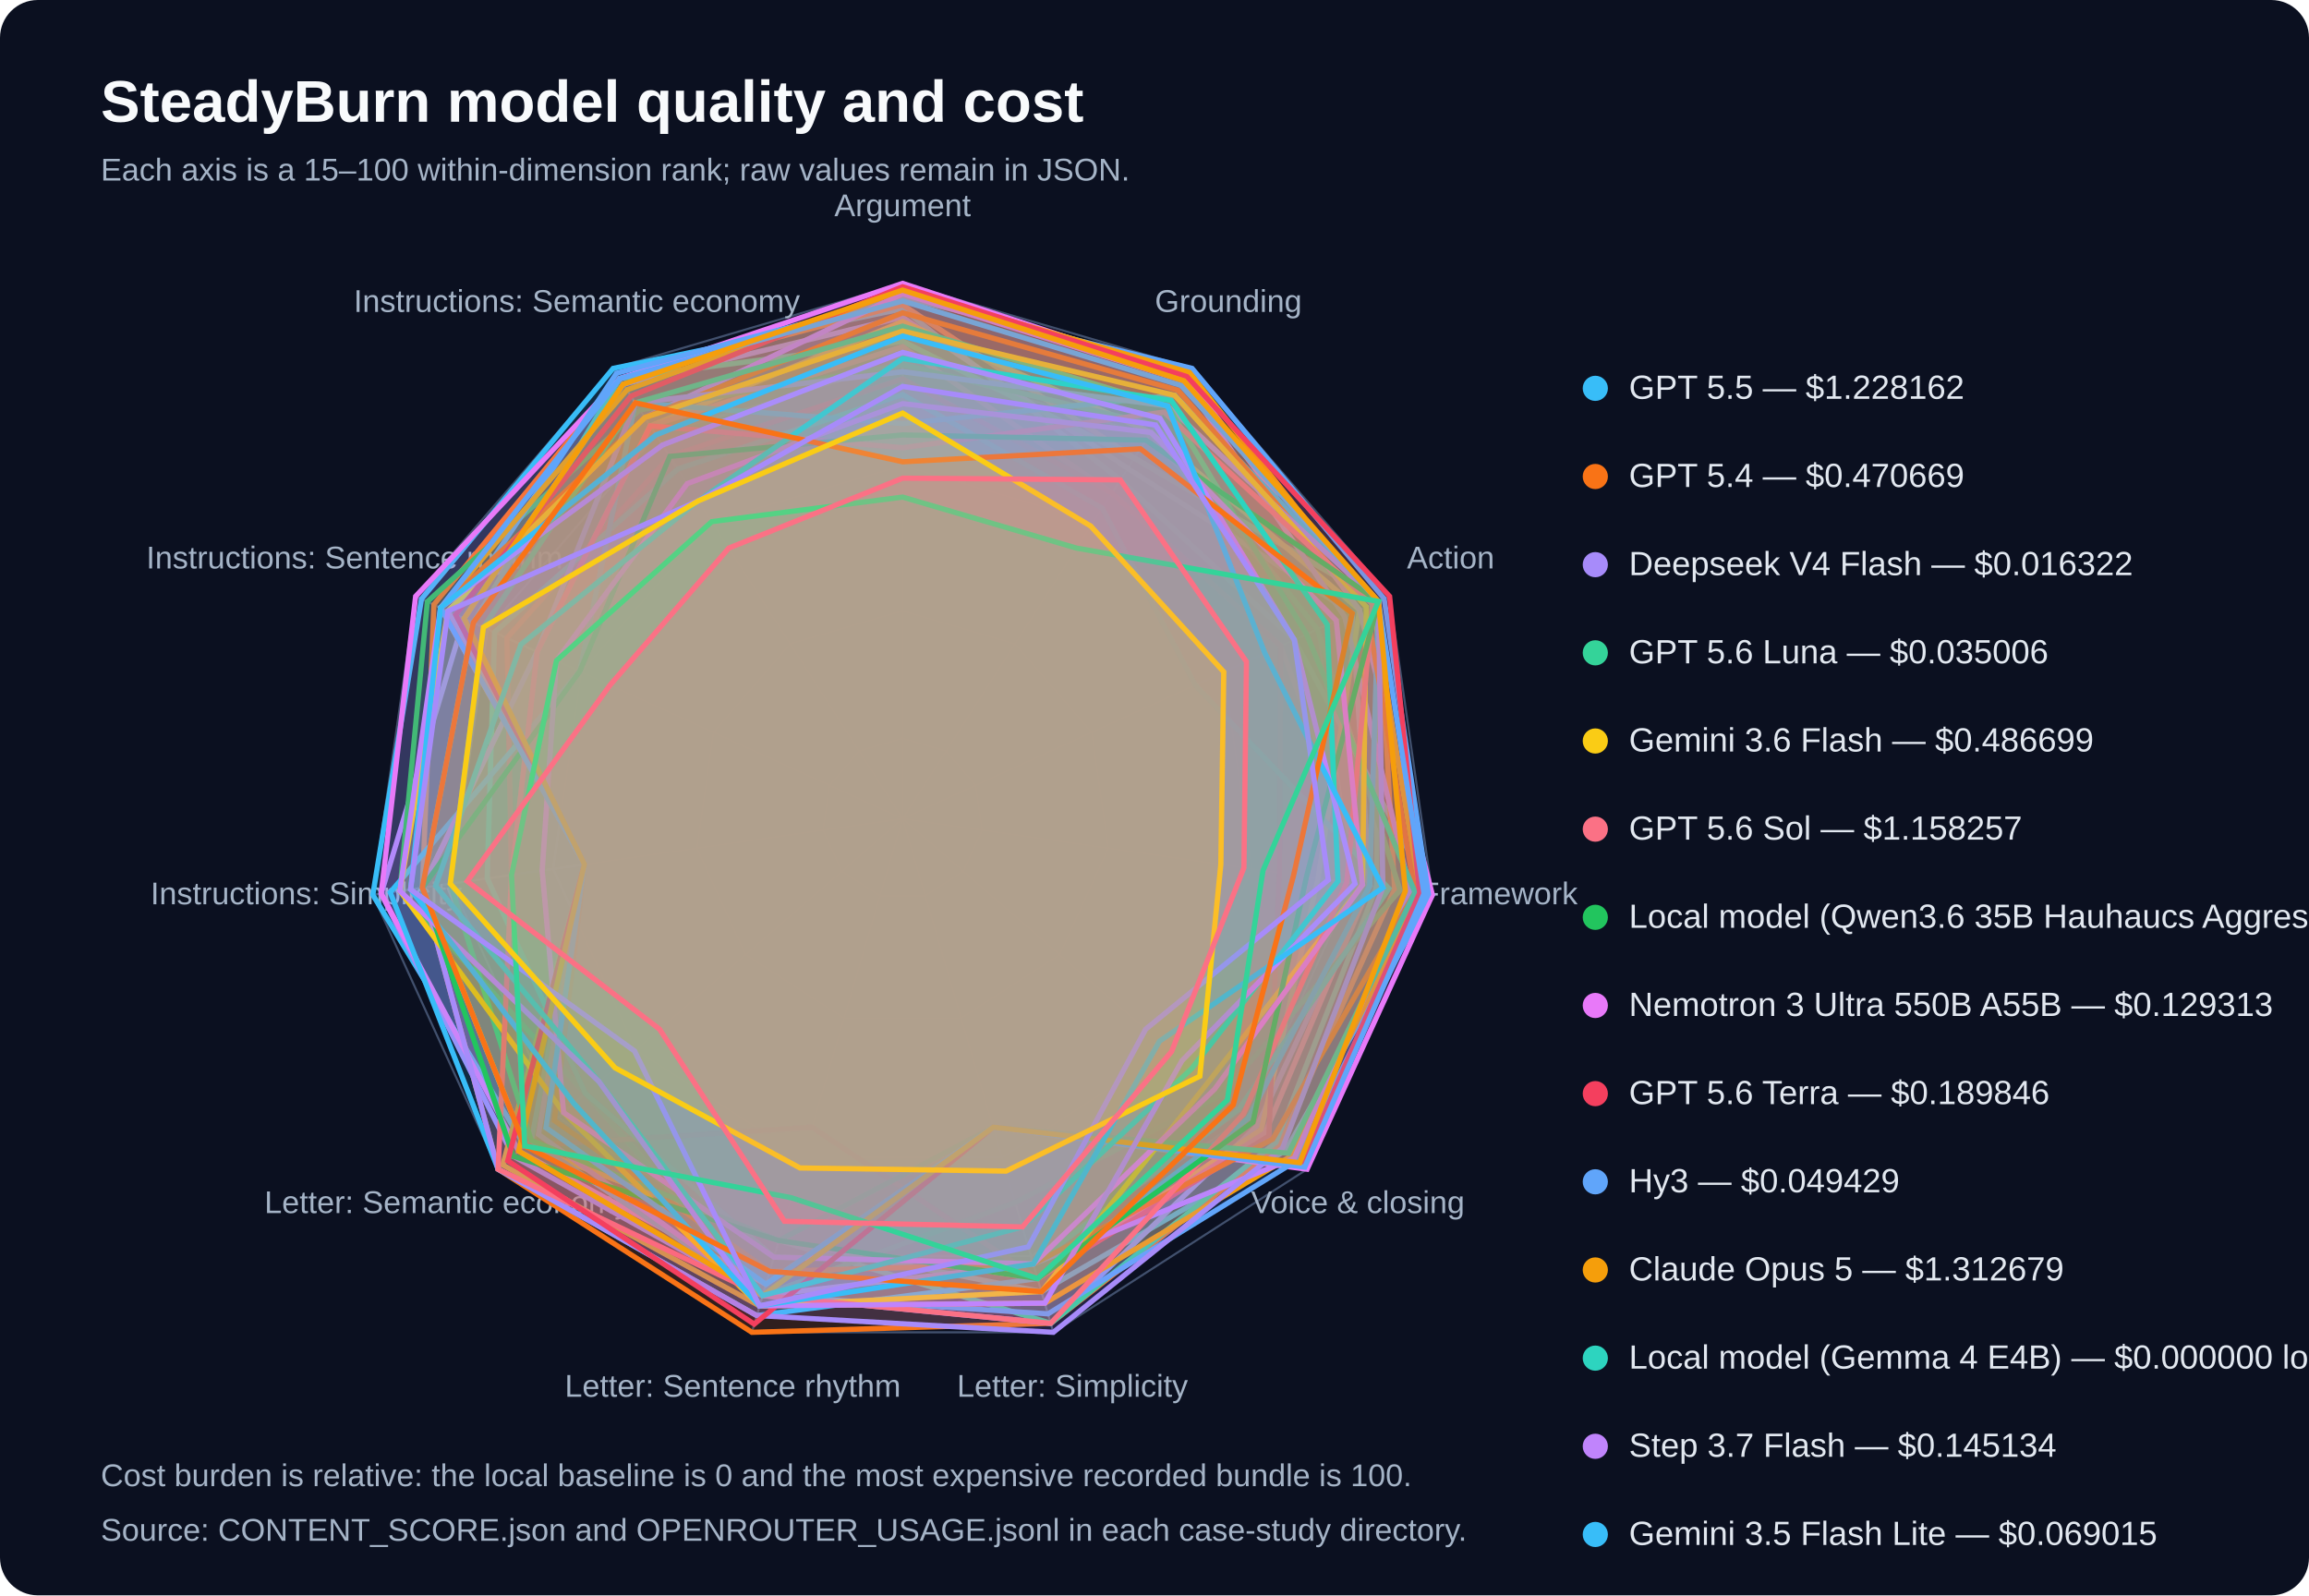
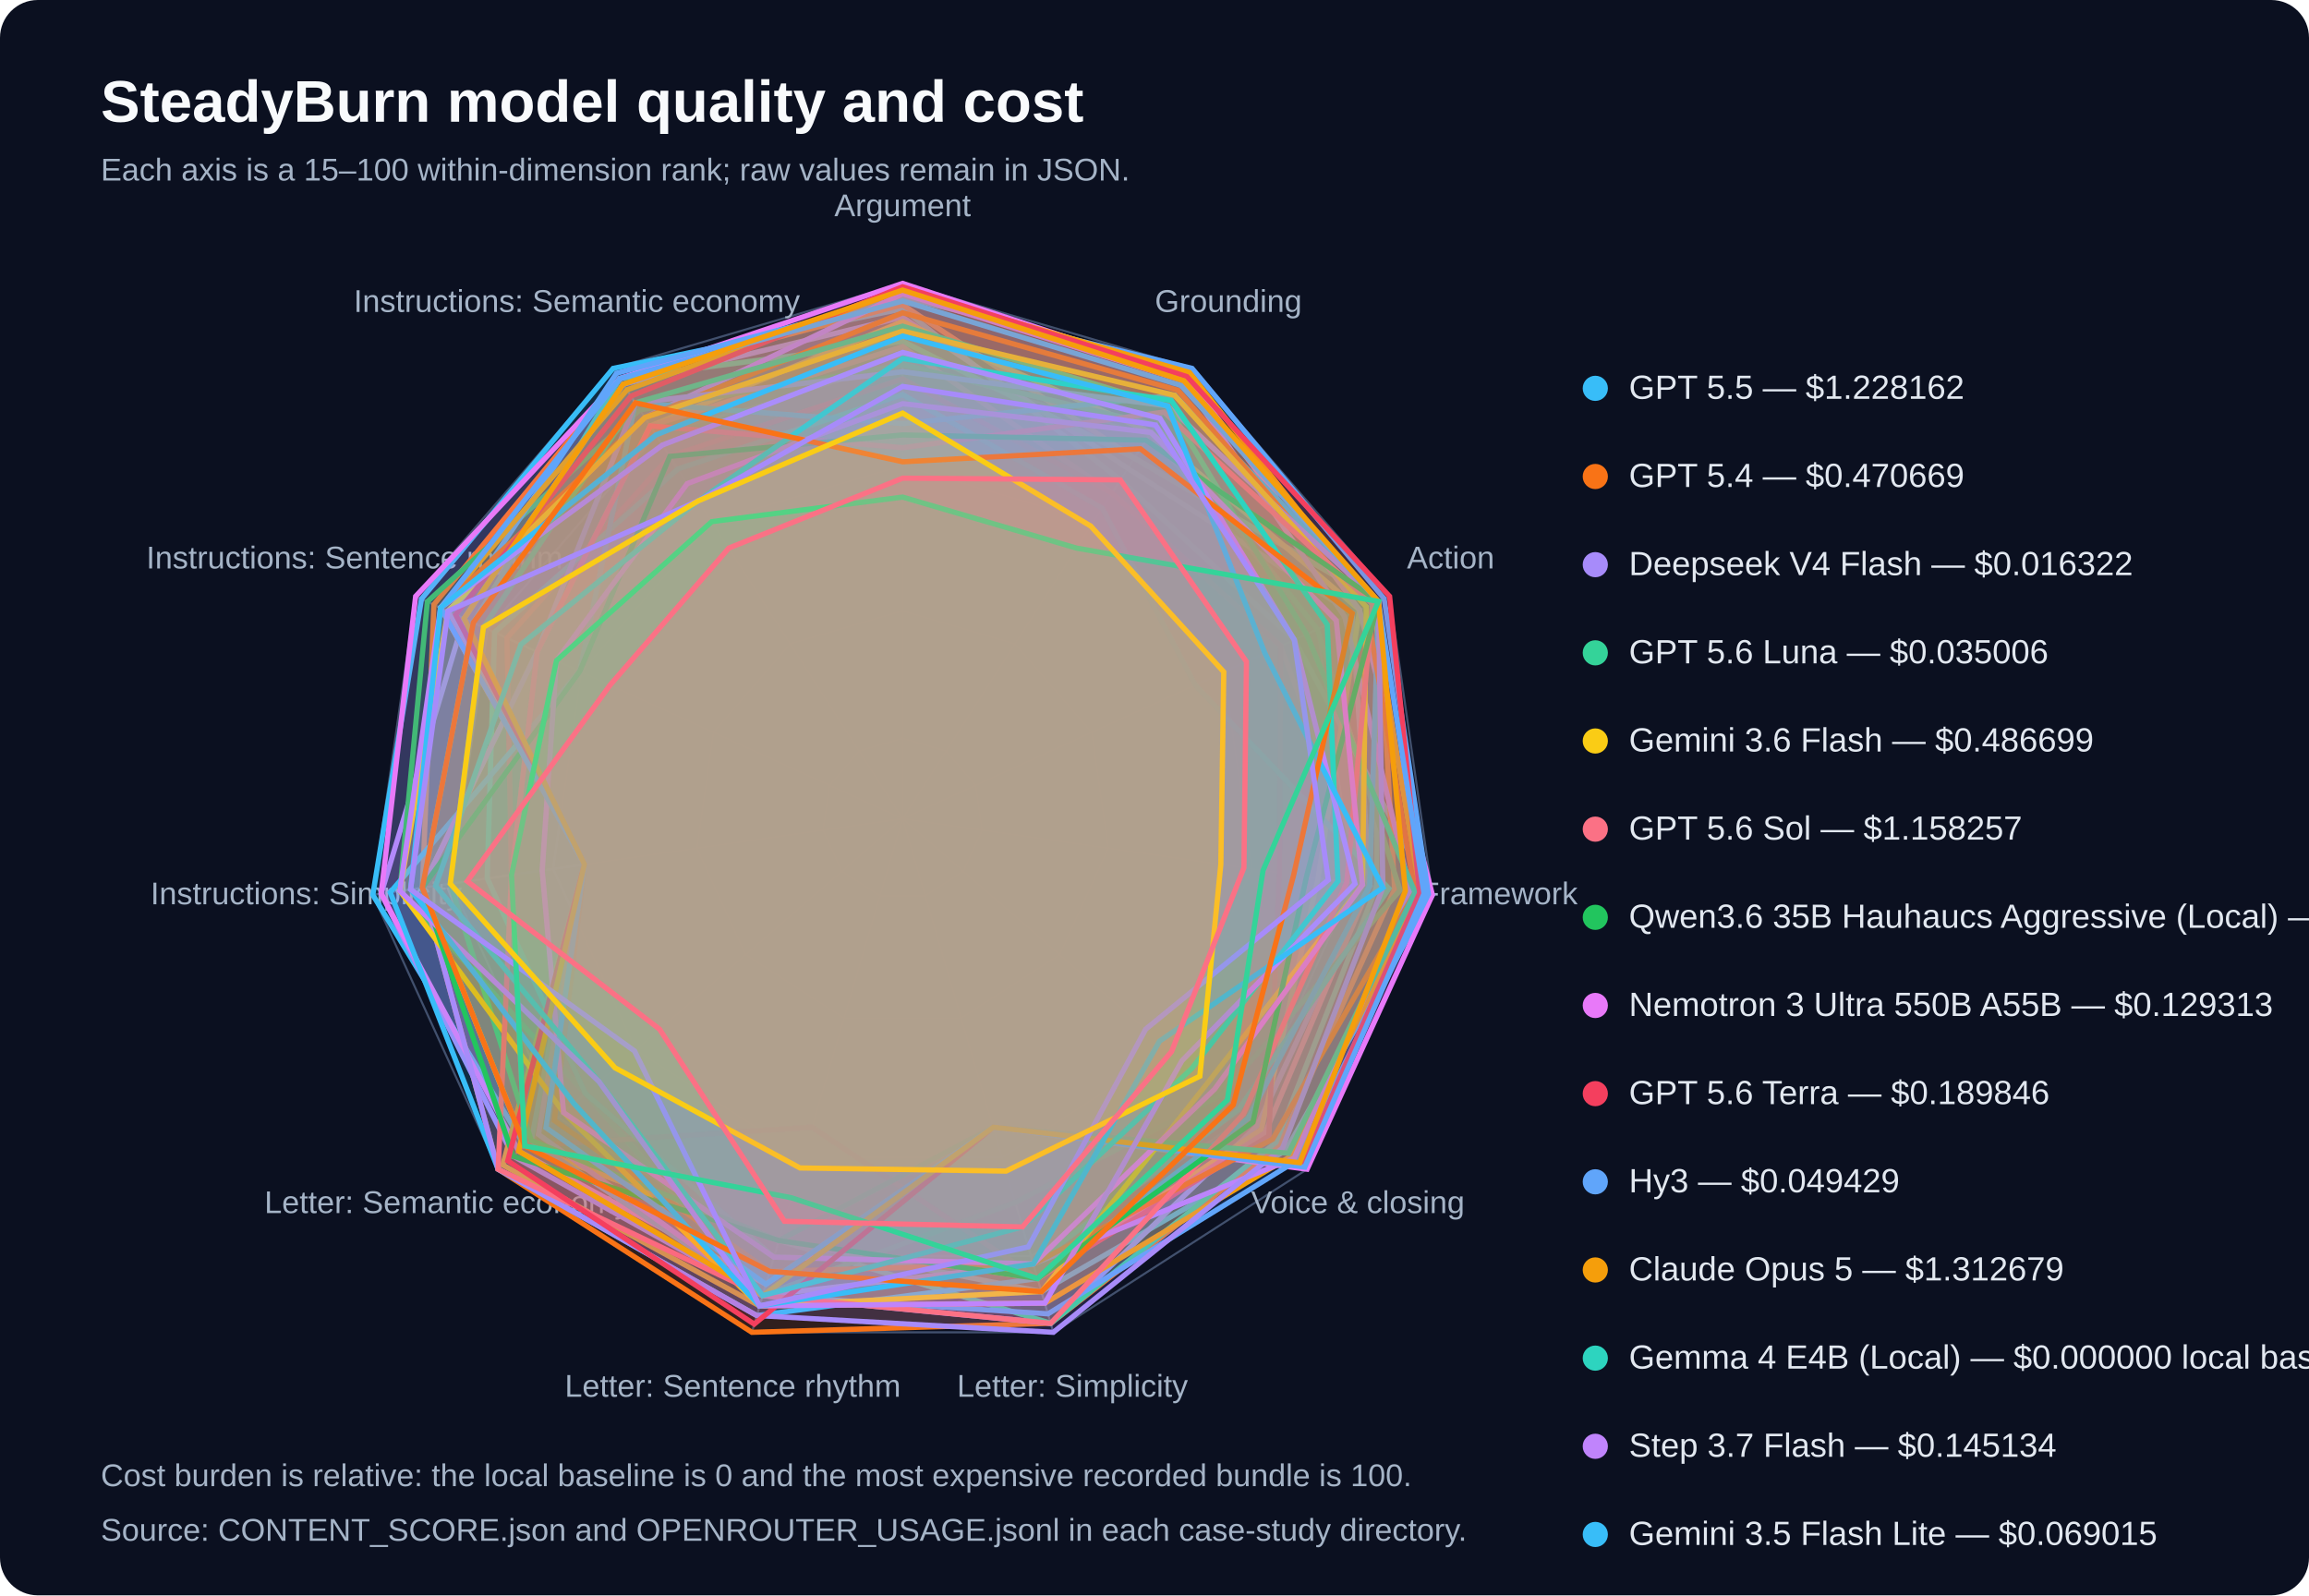
<svg xmlns="http://www.w3.org/2000/svg" width="1100" height="760" viewBox="0 0 1100 760" role="img" aria-labelledby="title description">
  <style>.bg{fill:#0b1020}.title{fill:#f8fafc;font:700 28px Arial,sans-serif}.sub,.axis-label,.note{fill:#a5b4c7;font:15px Arial,sans-serif}.grid{fill:none;stroke:#41506d;stroke-width:1}.spoke{stroke:#41506d;stroke-width:1}.legend{fill:#e2e8f0;font:16px Arial,sans-serif}</style>
  <rect class="bg" width="1100" height="760" rx="18" />
  <text class="title" x="48" y="58">SteadyBurn model quality and cost</text>
  <text class="sub" x="48" y="86">Each axis is a 15–100 within-dimension rank; raw values remain in JSON.</text>
  <polygon class="grid" points="430.0,351.7 450.7,357.8 464.8,374.1 467.9,395.5 458.9,415.1 440.8,426.7 419.2,426.7 401.1,415.1 392.1,395.5 395.2,374.1 409.3,357.8" />
  <polygon class="grid" points="430.0,291.0 483.5,306.7 520.1,348.9 528.0,404.1 504.8,454.8 457.9,485.0 402.1,485.0 355.2,454.8 332.0,404.1 339.9,348.9 376.5,306.7" />
  <polygon class="grid" points="430.0,221.8 520.9,248.5 583.0,320.1 596.5,413.9 557.1,500.2 477.4,551.4 382.6,551.4 302.9,500.2 263.5,413.9 277.0,320.1 339.1,248.5" />
  <polygon class="grid" points="430.0,172.8 547.5,207.2 627.6,299.8 645.0,420.9 594.2,532.3 491.2,598.4 368.8,598.4 265.8,532.3 215.0,420.9 232.4,299.8 312.5,207.2" />
  <polygon class="grid" points="430.0,135.0 567.9,175.5 662.0,284.1 682.4,426.3 622.7,557.0 501.8,634.7 358.2,634.7 237.3,557.0 177.6,426.3 198.0,284.1 292.1,175.5" />
  <line class="spoke" x1="430" y1="390" x2="430.0" y2="135.0" />
  <text class="axis-label" x="430.0" y="103.0" text-anchor="middle">Argument</text>
  <line class="spoke" x1="430" y1="390" x2="567.9" y2="175.5" />
  <text class="axis-label" x="585.2" y="148.6" text-anchor="middle">Grounding</text>
  <line class="spoke" x1="430" y1="390" x2="662.0" y2="284.1" />
  <text class="axis-label" x="691.1" y="270.8" text-anchor="middle">Action</text>
  <line class="spoke" x1="430" y1="390" x2="682.4" y2="426.3" />
  <text class="axis-label" x="714.1" y="430.8" text-anchor="middle">Framework</text>
  <line class="spoke" x1="430" y1="390" x2="622.7" y2="557.0" />
  <text class="axis-label" x="646.9" y="577.9" text-anchor="middle">Voice &amp; closing</text>
  <line class="spoke" x1="430" y1="390" x2="501.8" y2="634.7" />
  <text class="axis-label" x="510.9" y="665.4" text-anchor="middle">Letter: Simplicity</text>
  <line class="spoke" x1="430" y1="390" x2="358.2" y2="634.7" />
  <text class="axis-label" x="349.1" y="665.4" text-anchor="middle">Letter: Sentence rhythm</text>
  <line class="spoke" x1="430" y1="390" x2="237.3" y2="557.0" />
  <text class="axis-label" x="213.1" y="577.9" text-anchor="middle">Letter: Semantic economy</text>
  <line class="spoke" x1="430" y1="390" x2="177.6" y2="426.3" />
  <text class="axis-label" x="145.9" y="430.8" text-anchor="middle">Instructions: Simplicity</text>
  <line class="spoke" x1="430" y1="390" x2="198.0" y2="284.1" />
  <text class="axis-label" x="168.9" y="270.8" text-anchor="middle">Instructions: Sentence rhythm</text>
  <line class="spoke" x1="430" y1="390" x2="292.1" y2="175.5" />
  <text class="axis-label" x="274.8" y="148.6" text-anchor="middle">Instructions: Semantic economy</text>
  <polygon points="430.0,147.1 533.7,228.6 616.6,304.8 682.4,426.3 612.5,548.1 496.2,615.3 371.0,591.0 250.0,545.9 177.6,426.3 200.8,285.3 292.1,175.5" fill="#38bdf8" fill-opacity="0.16" stroke="#38bdf8" stroke-width="2.5" />
  <circle cx="760" cy="185" r="6" fill="#38bdf8" />
  <text class="legend" x="776" y="190">GPT 5.5 — $1.228162</text>
  <polygon points="430.0,145.2 540.4,218.2 656.7,286.5 664.4,423.7 609.5,545.5 500.6,630.4 358.2,634.7 237.3,557.0 201.2,422.9 206.7,288.0 295.3,180.3" fill="#f97316" fill-opacity="0.16" stroke="#f97316" stroke-width="2.5" />
  <circle cx="760" cy="227" r="6" fill="#f97316" />
  <text class="legend" x="776" y="232">GPT 5.4 — $0.470669</text>
  <polygon points="430.0,151.1 537.2,223.1 644.2,292.2 652.5,422.0 598.9,536.4 500.6,630.4 363.3,617.2 244.5,550.8 181.6,425.7 221.1,294.6 296.9,183.0" fill="#a78bfa" fill-opacity="0.16" stroke="#a78bfa" stroke-width="2.5" />
  <circle cx="760" cy="269" r="6" fill="#a78bfa" />
  <text class="legend" x="776" y="274">Deepseek V4 Flash — $0.016322</text>
  <polygon points="430.0,162.6 540.4,218.2 656.7,286.5 655.8,422.5 607.9,544.2 500.6,630.4 371.0,591.0 250.0,545.9 201.2,422.9 225.5,296.6 295.3,180.3" fill="#34d399" fill-opacity="0.16" stroke="#34d399" stroke-width="2.5" />
  <circle cx="760" cy="311" r="6" fill="#34d399" />
  <text class="legend" x="776" y="316">GPT 5.6 Luna — $0.035006</text>
  <polygon points="430.0,153.2 548.3,206.0 647.7,290.6 627.9,418.4 600.9,538.1 494.3,609.1 371.0,591.0 250.0,545.9 201.2,422.9 255.9,310.5 309.8,202.9" fill="#facc15" fill-opacity="0.16" stroke="#facc15" stroke-width="2.5" />
  <circle cx="760" cy="353" r="6" fill="#facc15" />
  <text class="legend" x="776" y="358">Gemini 3.6 Flash — $0.486699</text>
  <polygon points="430.0,165.2 529.7,234.9 610.1,307.7 652.5,422.0 602.7,539.7 494.3,609.1 377.0,570.6 250.0,545.9 243.7,416.8 255.9,310.5 309.8,202.9" fill="#fb7185" fill-opacity="0.16" stroke="#fb7185" stroke-width="2.5" />
  <circle cx="760" cy="395" r="6" fill="#fb7185" />
  <text class="legend" x="776" y="400">GPT 5.6 Sol — $1.158257</text>
  <polygon points="430.0,173.8 550.5,202.5 627.6,299.8 667.0,424.1 581.8,521.6 483.7,572.8 363.3,617.2 278.9,520.9 190.5,424.4 203.6,286.6 304.8,195.3" fill="#22c55e" fill-opacity="0.16" stroke="#22c55e" stroke-width="2.5" />
  <circle cx="760" cy="437" r="6" fill="#22c55e" />
-   <text class="legend" x="776" y="442">Local model (Qwen3.6 35B Hauhaucs Aggressive) — $0.000000 local baseline</text>
+   <text class="legend" x="776" y="442">Qwen3.6 35B Hauhaucs Aggressive (Local) — $0.000000 local baseline</text>
  <polygon points="430.0,135.0 565.4,179.4 647.7,290.6 682.4,426.3 622.7,557.0 473.2,537.0 364.9,611.8 247.1,548.4 181.6,425.7 198.0,284.1 295.3,180.3" fill="#e879f9" fill-opacity="0.16" stroke="#e879f9" stroke-width="2.5" />
  <circle cx="760" cy="479" r="6" fill="#e879f9" />
  <text class="legend" x="776" y="484">Nemotron 3 Ultra 550B A55B — $0.129313</text>
  <polygon points="430.0,180.5 529.7,234.9 610.1,307.7 609.5,415.8 604.5,541.2 494.3,609.1 386.8,537.0 250.0,545.9 243.7,416.8 241.5,303.9 319.1,217.4" fill="#f43f5e" fill-opacity="0.16" stroke="#f43f5e" stroke-width="2.5" />
  <circle cx="760" cy="521" r="6" fill="#f43f5e" />
  <text class="legend" x="776" y="526">GPT 5.6 Terra — $0.189846</text>
  <polygon points="430.0,141.6 567.9,175.5 659.4,285.2 680.5,426.0 617.9,552.8 499.3,625.9 363.3,617.2 253.1,543.3 278.4,411.8 217.1,292.8 293.7,177.8" fill="#60a5fa" fill-opacity="0.16" stroke="#60a5fa" stroke-width="2.5" />
  <circle cx="760" cy="563" r="6" fill="#60a5fa" />
  <text class="legend" x="776" y="568">Hy3 — $0.049429</text>
  <polygon points="430.0,138.2 566.6,177.4 653.9,287.8 676.3,425.4 615.3,550.6 497.8,620.8 361.8,622.1 239.5,555.0 278.4,411.8 209.9,289.5 298.7,185.7" fill="#f59e0b" fill-opacity="0.16" stroke="#f59e0b" stroke-width="2.5" />
  <circle cx="760" cy="605" r="6" fill="#f59e0b" />
  <text class="legend" x="776" y="610">Claude Opus 5 — $1.312679</text>
  <polygon points="430.0,188.0 525.1,242.1 569.4,326.4 661.7,423.3 590.0,528.7 492.3,602.1 368.7,598.9 278.9,520.9 232.1,418.4 235.6,301.2 323.0,223.4" fill="#2dd4bf" fill-opacity="0.16" stroke="#2dd4bf" stroke-width="2.5" />
  <circle cx="760" cy="647" r="6" fill="#2dd4bf" />
-   <text class="legend" x="776" y="652">Local model (Gemma 4 E4B) — $0.000000 local baseline</text>
+   <text class="legend" x="776" y="652">Gemma 4 E4B (Local) — $0.000000 local baseline</text>
  <polygon points="430.0,139.9 564.0,181.4 640.6,293.8 671.9,424.8 616.6,551.7 492.3,602.1 363.3,617.2 256.5,540.4 278.4,411.8 213.4,291.1 307.2,198.9" fill="#c084fc" fill-opacity="0.16" stroke="#c084fc" stroke-width="2.5" />
  <circle cx="760" cy="689" r="6" fill="#c084fc" />
  <text class="legend" x="776" y="694">Step 3.7 Flash — $0.145134</text>
  <polygon points="430.0,201.8 559.6,188.3 656.7,286.5 652.5,422.0 594.7,532.7 494.3,609.1 360.5,626.7 237.3,557.0 185.9,425.1 276.2,319.8 302.7,191.9" fill="#38bdf8" fill-opacity="0.16" stroke="#38bdf8" stroke-width="2.5" />
  <circle cx="760" cy="731" r="6" fill="#38bdf8" />
  <text class="legend" x="776" y="736">Gemini 3.5 Flash Lite — $0.069015</text>
  <polygon points="430.0,149.0 561.2,185.9 650.9,289.1 674.1,425.1 606.3,542.7 492.3,602.1 366.7,605.7 264.1,533.8 278.4,411.8 209.9,289.5 307.2,198.9" fill="#f97316" fill-opacity="0.16" stroke="#f97316" stroke-width="2.5" />
  <circle cx="760" cy="773" r="6" fill="#f97316" />
  <text class="legend" x="776" y="778">Qwen3.7 Plus — $0.095815</text>
  <polygon points="430.0,177.1 556.3,193.4 656.7,286.5 658.8,422.9 611.0,546.9 501.8,634.7 360.5,626.7 237.3,557.0 201.2,422.9 255.9,310.5 302.7,191.9" fill="#a78bfa" fill-opacity="0.16" stroke="#a78bfa" stroke-width="2.5" />
  <circle cx="760" cy="815" r="6" fill="#a78bfa" />
  <text class="legend" x="776" y="820">Deepseek V4 Pro — $0.024889</text>
  <polygon points="430.0,155.4 556.3,193.4 622.4,302.1 674.1,425.1 613.9,549.4 473.2,537.0 371.0,591.0 253.1,543.3 214.5,421.0 230.3,298.8 302.7,191.9" fill="#34d399" fill-opacity="0.16" stroke="#34d399" stroke-width="2.5" />
  <circle cx="760" cy="857" r="6" fill="#34d399" />
  <text class="legend" x="776" y="862">Grok 4.3 — $0.078433</text>
  <polygon points="430.0,157.7 559.6,188.3 650.9,289.1 649.1,421.5 575.3,515.9 496.2,615.3 361.8,622.1 268.5,530.0 190.5,424.4 213.4,291.1 307.2,198.9" fill="#facc15" fill-opacity="0.16" stroke="#facc15" stroke-width="2.5" />
  <circle cx="760" cy="899" r="6" fill="#facc15" />
-   <text class="legend" x="776" y="904">Local model (Qwen3.6 27B Heretic Neo Code) — $0.000000 local baseline</text>
+   <text class="legend" x="776" y="904">Qwen3.6 27B Heretic Neo Code (Local) — $0.000000 local baseline</text>
  <polygon points="430.0,213.3 554.5,196.3 653.9,287.8 641.6,420.4 592.4,530.7 500.6,630.4 363.3,617.2 237.3,557.0 243.7,416.8 255.9,310.5 309.8,202.9" fill="#fb7185" fill-opacity="0.16" stroke="#fb7185" stroke-width="2.5" />
  <circle cx="760" cy="941" r="6" fill="#fb7185" />
  <text class="legend" x="776" y="946">Deepseek V3.2 — $0.022567</text>
  <polygon points="430.0,207.2 545.9,209.7 656.7,286.5 622.4,417.7 596.9,534.6 494.3,609.1 371.0,591.0 244.5,550.8 201.2,422.9 276.2,319.8 319.1,217.4" fill="#22c55e" fill-opacity="0.16" stroke="#22c55e" stroke-width="2.5" />
  <circle cx="760" cy="983" r="6" fill="#22c55e" />
  <text class="legend" x="776" y="988">GPT 4.1 — $0.209664</text>
  <polygon points="430.0,192.3 548.3,206.0 636.6,295.6 649.1,421.5 578.7,518.8 492.3,602.1 368.7,598.9 268.5,530.0 258.3,414.7 265.1,314.7 327.4,230.4" fill="#e879f9" fill-opacity="0.16" stroke="#e879f9" stroke-width="2.5" />
  <circle cx="760" cy="1025" r="6" fill="#e879f9" />
  <text class="legend" x="776" y="1030">Gemma 4 31B — $0.015143</text>
  <polygon points="430.0,136.6 565.4,179.4 662.0,284.1 676.3,425.4 620.4,555.0 473.2,537.0 359.3,630.8 241.9,553.0 278.4,411.8 217.1,292.8 300.6,188.7" fill="#f43f5e" fill-opacity="0.16" stroke="#f43f5e" stroke-width="2.5" />
  <circle cx="760" cy="1067" r="6" fill="#f43f5e" />
  <text class="legend" x="776" y="1072">Grok 4.5 — $0.254640</text>
  <polygon points="430.0,143.4 562.6,183.6 656.7,286.5 678.4,425.7 621.6,556.0 473.2,537.0 364.9,611.8 260.1,537.2 278.4,411.8 209.9,289.5 295.3,180.3" fill="#60a5fa" fill-opacity="0.16" stroke="#60a5fa" stroke-width="2.5" />
  <circle cx="760" cy="1109" r="6" fill="#60a5fa" />
  <text class="legend" x="776" y="1114">Claude Sonnet 5 — $0.454952</text>
  <polygon points="430.0,138.2 564.0,181.4 656.7,286.5 669.5,424.4 619.2,553.9 473.2,537.0 363.3,617.2 247.1,548.4 278.4,411.8 221.1,294.6 296.9,183.0" fill="#f59e0b" fill-opacity="0.16" stroke="#f59e0b" stroke-width="2.5" />
  <circle cx="760" cy="1151" r="6" fill="#f59e0b" />
  <text class="legend" x="776" y="1156">Qwen3.8 Max — $0.314284</text>
  <polygon points="430.0,170.8 558.0,190.8 632.3,297.6 637.4,419.8 567.6,509.2 487.1,584.5 363.3,617.2 285.4,515.3 207.5,422.0 248.2,307.0 332.7,238.6" fill="#2dd4bf" fill-opacity="0.16" stroke="#2dd4bf" stroke-width="2.5" />
  <circle cx="760" cy="1193" r="6" fill="#2dd4bf" />
-   <text class="legend" x="776" y="1198">Local model (Cydonia 24B V4.3) — $0.000000 local baseline</text>
+   <text class="legend" x="776" y="1198">Cydonia 24B V4.3 (Local) — $0.000000 local baseline</text>
  <polygon points="430.0,167.9 552.6,199.3 616.6,304.8 645.5,421.0 563.1,505.3 497.8,620.8 361.8,622.1 285.4,515.3 190.5,424.4 209.9,289.5 315.6,212.0" fill="#c084fc" fill-opacity="0.16" stroke="#c084fc" stroke-width="2.5" />
  <circle cx="760" cy="1235" r="6" fill="#c084fc" />
-   <text class="legend" x="776" y="1240">Local Qwen3.8 27B UD Q4_K_XL — $0.000000 local baseline</text>
+   <text class="legend" x="776" y="1240">Qwen3.8 27B UD Q4_K_XL (Local) — $0.000000 local baseline</text>
  <polygon points="430.0,160.1 556.3,193.4 602.6,311.2 658.8,422.9 552.4,496.0 492.3,602.1 361.8,622.1 273.4,525.7 195.6,423.7 209.9,289.5 312.5,207.2" fill="#38bdf8" fill-opacity="0.16" stroke="#38bdf8" stroke-width="2.5" />
  <circle cx="760" cy="1277" r="6" fill="#38bdf8" />
-   <text class="legend" x="776" y="1282">Local model (Unsloth Qwen3 6 27B Mtp Gguf Qwen3 6 27B Ud Q4 K Xl) — $0.000000 local baseline</text>
+   <text class="legend" x="776" y="1282">Unsloth Qwen3 6 27B Mtp Gguf Qwen3 6 27B Ud Q4 K Xl (Local) — $0.000000 local baseline</text>
  <polygon points="430.0,220.0 543.3,213.8 644.2,292.2 616.3,416.8 587.5,526.4 496.2,615.3 366.7,605.7 250.0,545.9 201.2,422.9 225.5,296.6 302.7,191.9" fill="#f97316" fill-opacity="0.16" stroke="#f97316" stroke-width="2.5" />
  <circle cx="760" cy="1319" r="6" fill="#f97316" />
  <text class="legend" x="776" y="1324">Gemma 4 26B A4B — $0.014510</text>
  <polygon points="430.0,184.1 550.5,202.5 616.6,304.8 632.8,419.2 545.8,490.3 489.9,594.0 361.8,622.1 302.3,500.7 195.6,423.7 213.4,291.1 332.7,238.6" fill="#a78bfa" fill-opacity="0.16" stroke="#a78bfa" stroke-width="2.5" />
  <circle cx="760" cy="1361" r="6" fill="#a78bfa" />
-   <text class="legend" x="776" y="1366">Local model (Unsloth Qwen3 6 35B A3B Mtp Gguf Qwen3 6 35B A3B Ud Q4 K S) — $0.000000 local baseline</text>
+   <text class="legend" x="776" y="1366">Unsloth Qwen3 6 35B A3B Mtp Gguf Qwen3 6 35B A3B Ud Q4 K S (Local) — $0.000000 local baseline</text>
  <polygon points="430.0,236.8 512.8,261.1 656.7,286.5 601.7,414.7 584.7,524.1 494.3,609.1 377.0,570.6 250.0,545.9 243.7,416.8 265.1,314.7 339.1,248.5" fill="#34d399" fill-opacity="0.16" stroke="#34d399" stroke-width="2.5" />
  <circle cx="760" cy="1403" r="6" fill="#34d399" />
  <text class="legend" x="776" y="1408">Gemma 3 12B — $0.027780</text>
  <polygon points="430.0,196.8 519.6,250.6 583.0,320.1 581.6,411.8 571.6,512.7 479.3,557.9 381.1,556.4 293.0,508.7 214.5,421.0 230.3,298.8 332.7,238.6" fill="#facc15" fill-opacity="0.16" stroke="#facc15" stroke-width="2.5" />
  <circle cx="760" cy="1445" r="6" fill="#facc15" />
-   <text class="legend" x="776" y="1450">Local model (Gemma 4 12B Obliterated) — $0.000000 local baseline</text>
+   <text class="legend" x="776" y="1450">Gemma 4 12B Obliterated (Local) — $0.000000 local baseline</text>
  <polygon points="430.0,227.8 533.7,228.6 593.8,315.2 592.6,413.4 558.1,501.0 487.1,584.5 373.7,581.8 314.2,490.3 222.6,419.8 290.6,326.4 347.2,261.1" fill="#fb7185" fill-opacity="0.16" stroke="#fb7185" stroke-width="2.5" />
  <circle cx="760" cy="1487" r="6" fill="#fb7185" />
-   <text class="legend" x="776" y="1492">Local model (Dolphin Mistral 24B Venice) — $0.000000 local baseline</text>
+   <text class="legend" x="776" y="1492">Dolphin Mistral 24B Venice (Local) — $0.000000 local baseline</text>
  <text class="note" x="48" y="708">Cost burden is relative: the local baseline is 0 and the most expensive recorded bundle is 100.</text>
  <text class="note" x="48" y="734">Source: CONTENT_SCORE.json and OPENROUTER_USAGE.jsonl in each case-study directory.</text>
</svg>
